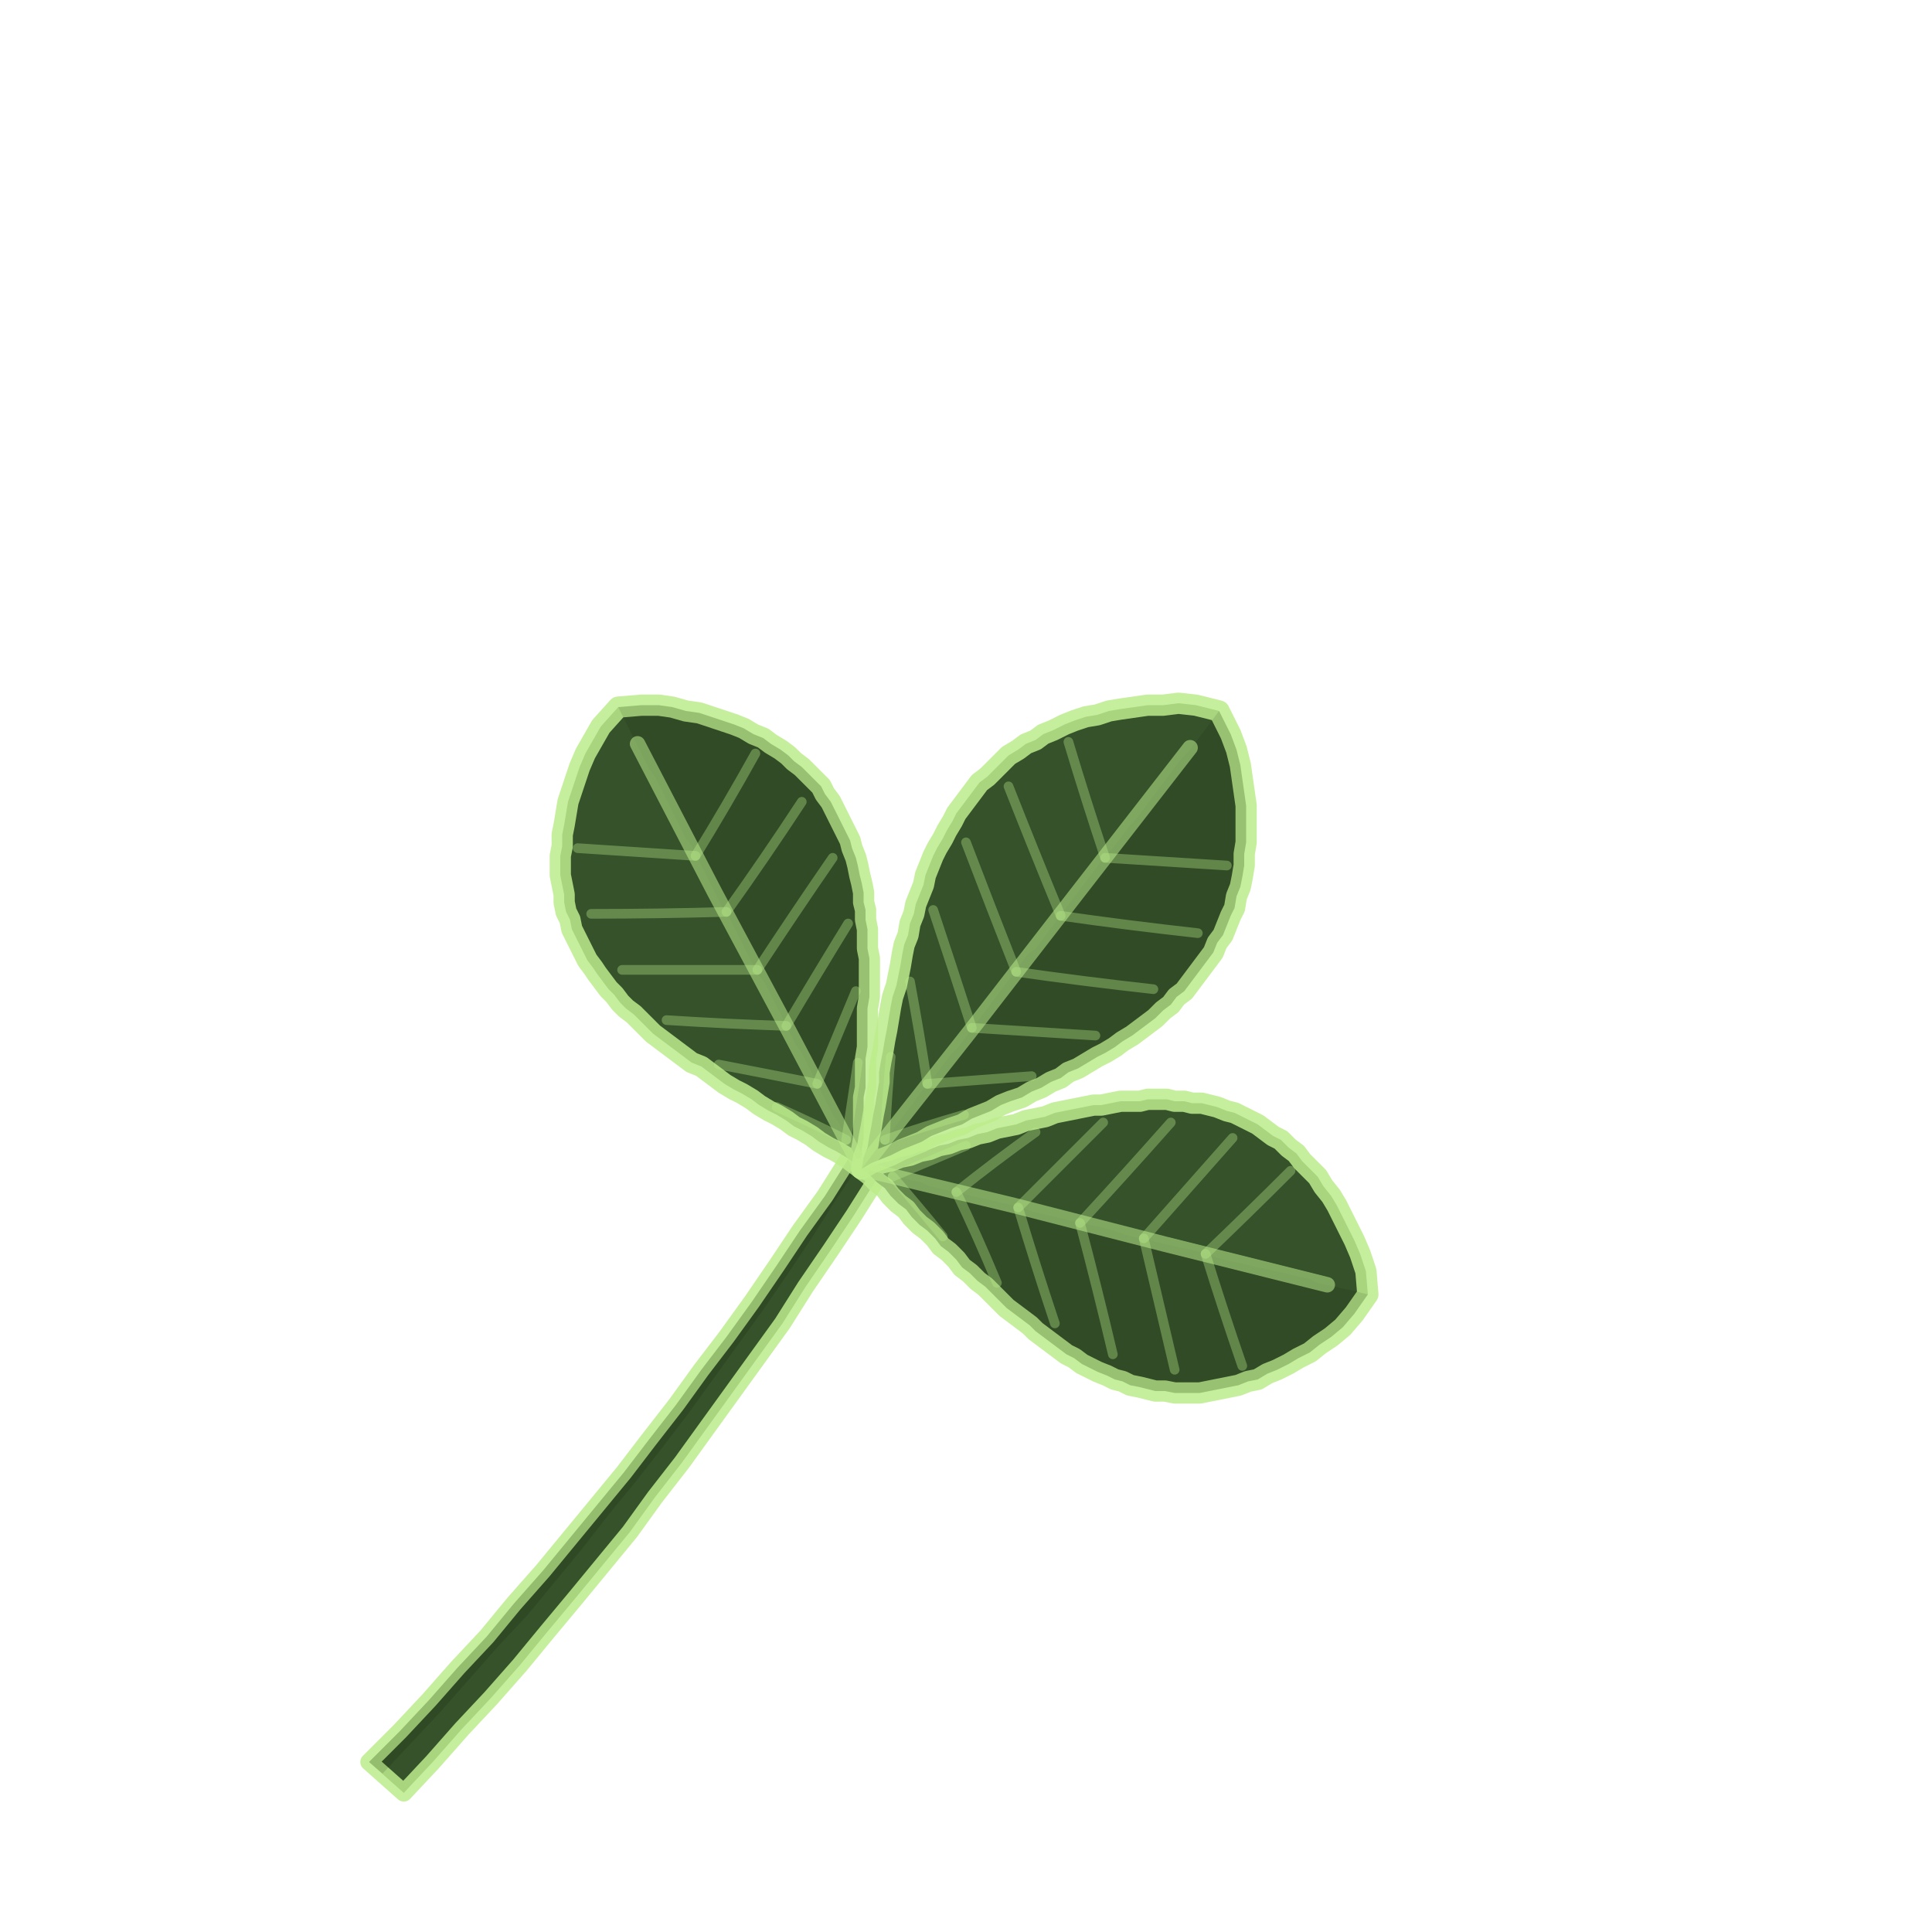
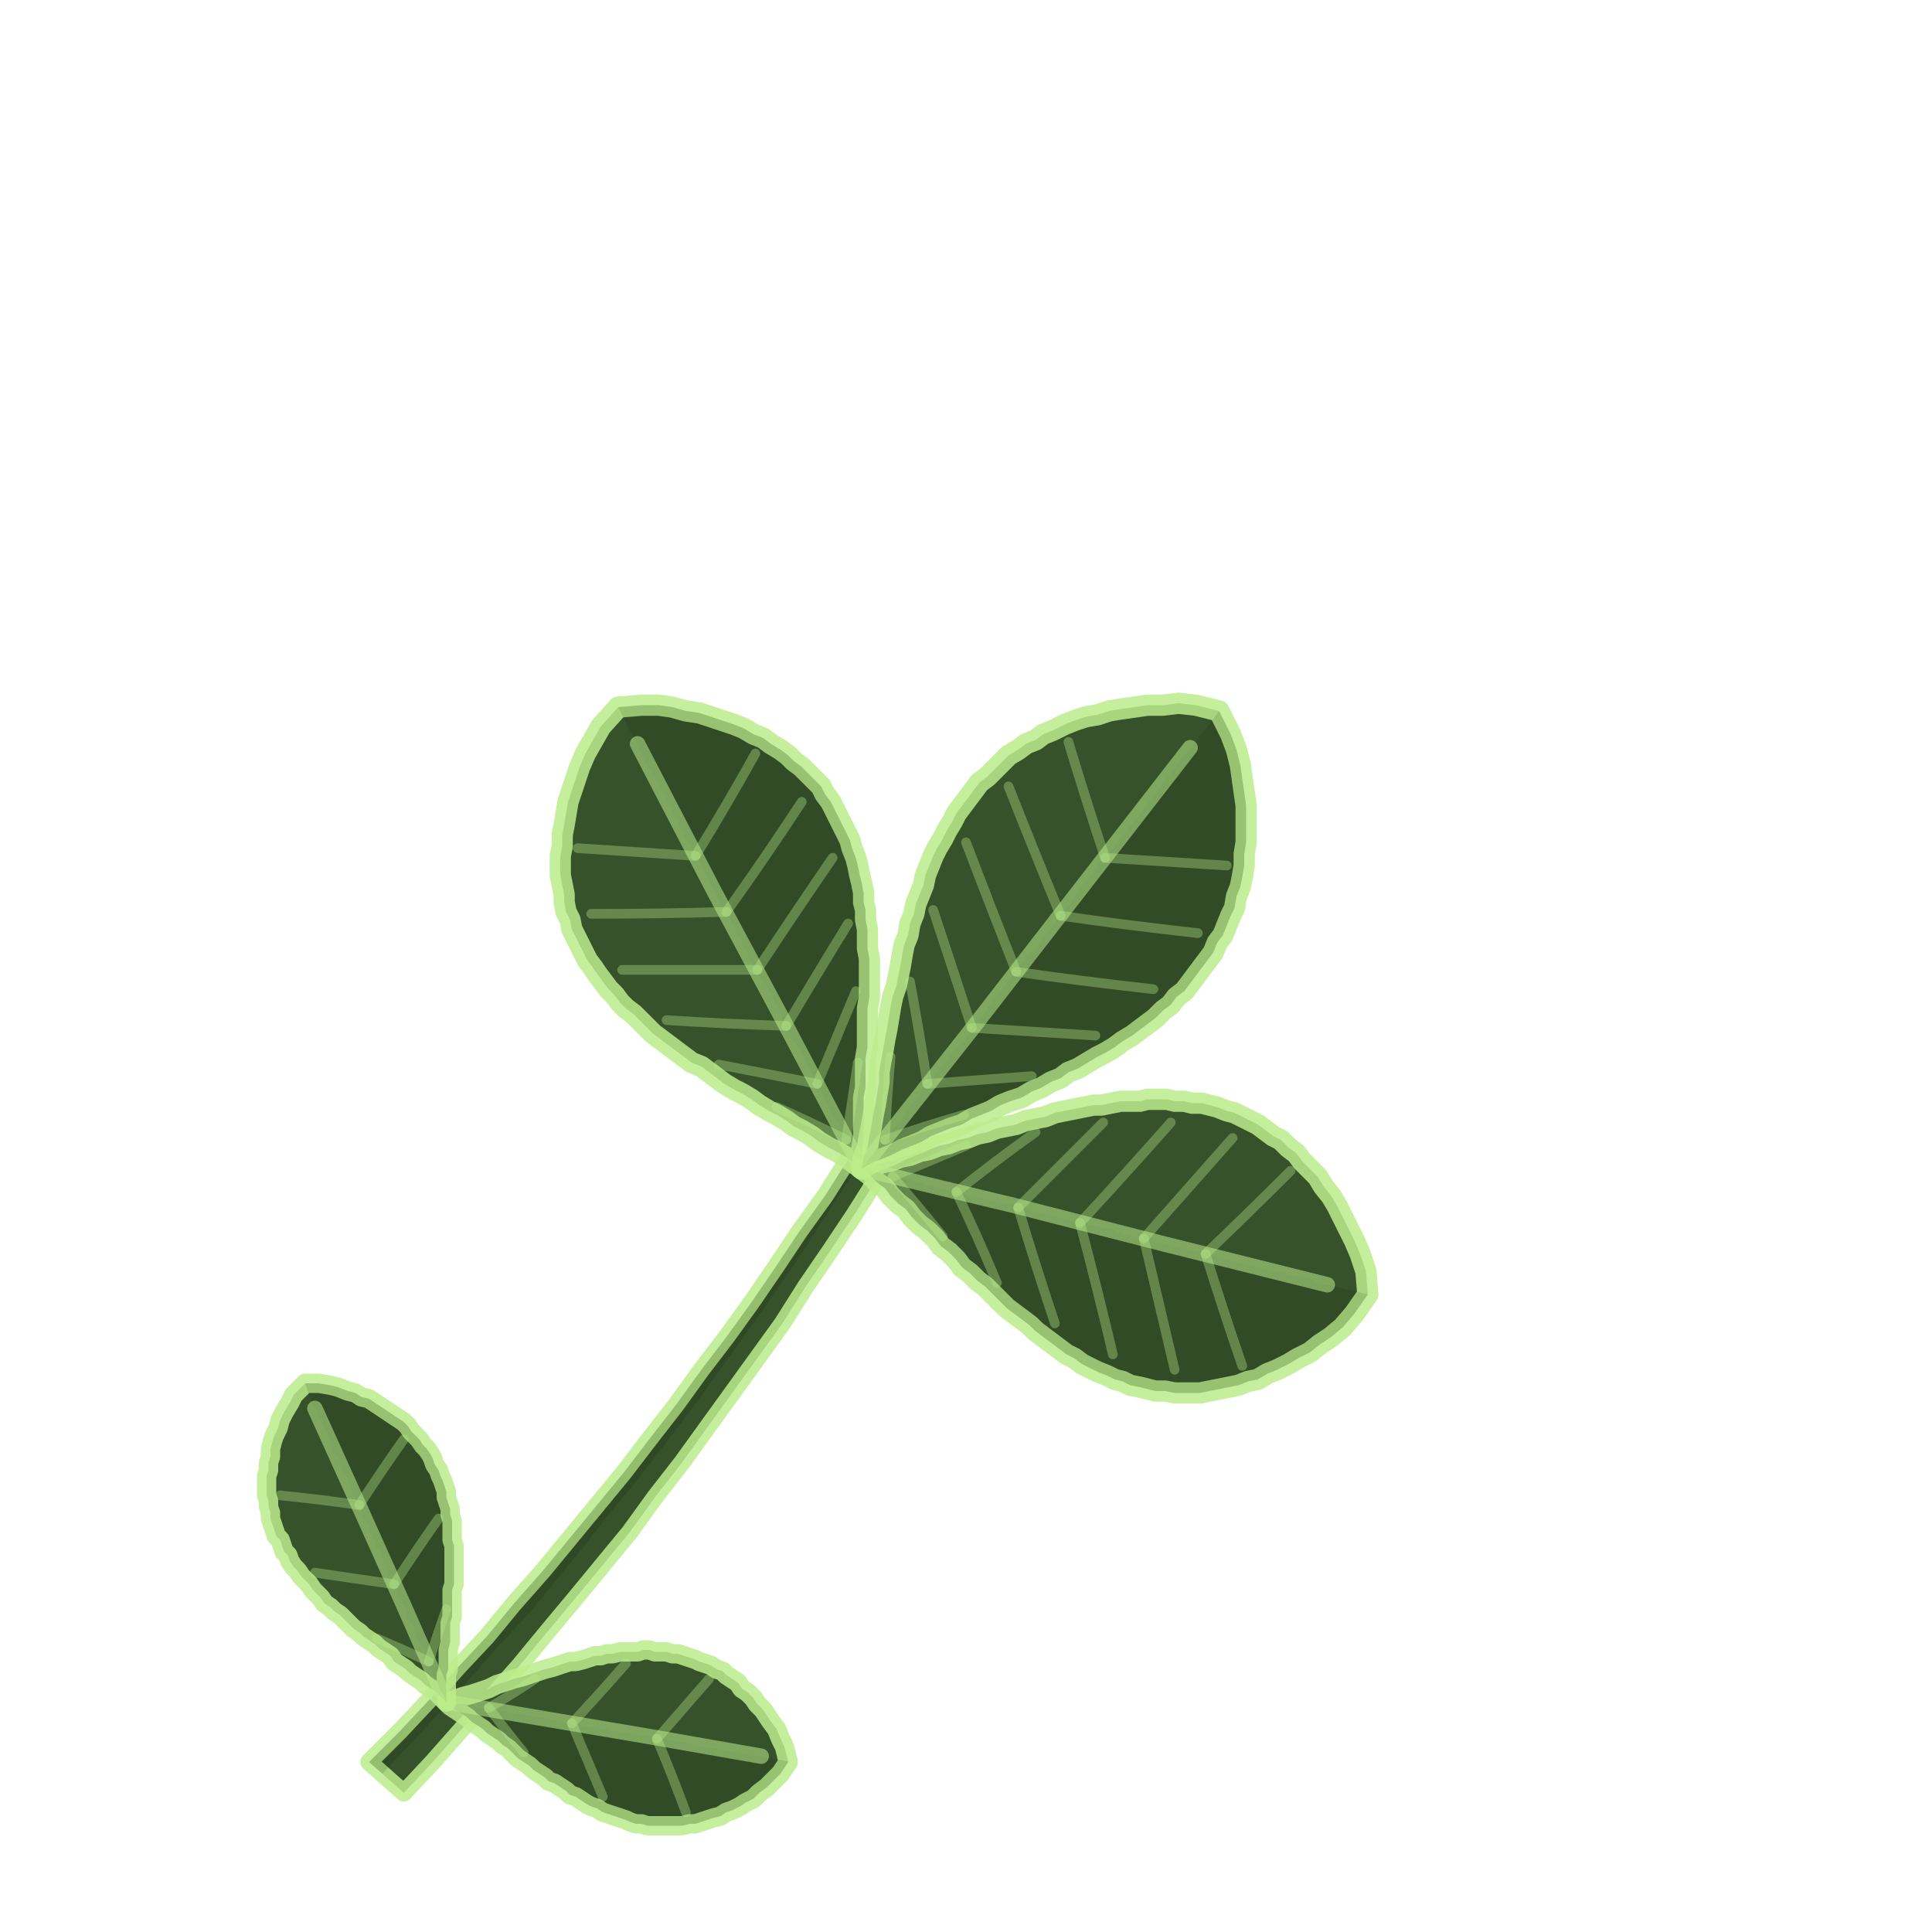
<svg xmlns="http://www.w3.org/2000/svg" width="100" height="100" viewBox="0 0 100 100">
  <g stroke-linecap="round" stroke-linejoin="round">
    <path d="M20.9,92.8 L22.4,91.2 L23.9,89.5 L25.4,87.9 L26.9,86.2 L28.3,84.5 L29.8,82.7 L31.2,81 L32.6,79.3 L33.9,77.5 L35.3,75.7 L36.6,73.9 L37.9,72.1 L39.2,70.3 L40.5,68.5 L41.7,66.6 L43,64.7 L44.2,62.9 L45.4,61 L43.9,60 L42.7,61.9 L41.4,63.7 L40.2,65.5 L38.9,67.4 L37.6,69.2 L36.3,70.9 L35,72.7 L33.6,74.5 L32.3,76.2 L30.9,77.9 L29.5,79.6 L28.1,81.3 L26.6,83 L25.2,84.7 L23.7,86.3 L22.2,88 L20.7,89.6 L19.1,91.2 Z" fill="#35522A" stroke="#BCEC8C" stroke-width="0.9" stroke-opacity="0.85" />
    <path d="M19.1,91.2 L20.7,89.6 L22.2,88 L23.7,86.3 L25.2,84.7 L26.6,83 L28.1,81.3 L29.5,79.6 L30.9,77.9 L32.3,76.2 L33.6,74.5 L35,72.7 L36.3,70.9 L37.6,69.2 L38.9,67.4 L40.2,65.5 L41.4,63.7 L42.7,61.9 L43.9,60 L44.4,60.4 L43.2,62.2 L42,64.1 L40.8,65.9 L39.5,67.8 L38.2,69.6 L36.9,71.4 L35.6,73.2 L34.3,74.9 L32.9,76.7 L31.5,78.4 L30.1,80.2 L28.7,81.9 L27.3,83.6 L25.8,85.2 L24.3,86.9 L22.8,88.6 L21.3,90.2 L19.8,91.8 Z" fill="#020A06" fill-opacity="0.12" stroke="none" />
+     <path d="M23.1,88.1 L23.3,88.3 L23.6,88.5 L23.9,88.7 L24.2,88.9 L24.4,89.1 L24.7,89.3 L25,89.5 L25.2,89.7 L25.5,89.9 L25.8,90.1 L26,90.3 L26.3,90.5 L26.6,90.8 L26.8,91 L27.1,91.2 L27.4,91.4 L27.6,91.6 L27.9,91.8 L28.2,92 L28.4,92.2 L28.7,92.3 L29,92.5 L29.3,92.7 L29.5,92.9 L29.8,93 L30.1,93.2 L30.4,93.4 L30.6,93.5 L30.9,93.6 L31.2,93.8 L31.5,93.9 L31.8,94 L32.1,94.1 L32.4,94.2 L32.6,94.3 L32.9,94.4 L33.2,94.4 L33.5,94.5 L33.8,94.5 L34.1,94.5 L34.4,94.5 L34.7,94.5 L35,94.5 L35.3,94.5 L35.7,94.4 L36,94.4 L36.3,94.3 L36.6,94.2 L36.9,94.1 L37.3,94 L37.6,93.8 L37.9,93.7 L38.3,93.5 L38.6,93.3 L39,93.1 L39.3,92.8 L39.7,92.5 L40,92.2 L40.4,91.8 L40.8,91.2 L40.8,91.2 L40.6,90.4 L40.4,90 L40.2,89.5 L39.9,89.1 L39.7,88.8 L39.5,88.5 L39.2,88.2 L39,87.9 L38.7,87.6 L38.4,87.4 L38.2,87.1 L37.9,86.9 L37.6,86.7 L37.4,86.5 L37.1,86.4 L36.8,86.2 L36.5,86.1 L36.2,86 L36,85.9 L35.7,85.8 L35.4,85.7 L35.1,85.6 L34.8,85.6 L34.5,85.5 L34.2,85.5 L33.9,85.5 L33.6,85.4 L33.3,85.4 L33,85.5 L32.7,85.5 L32.4,85.5 L32.1,85.5 L31.7,85.6 L31.4,85.6 L31.1,85.7 L30.8,85.7 L30.5,85.8 L30.2,85.9 L29.8,86 L29.5,86 L29.2,86.1 L28.9,86.2 L28.6,86.3 L28.2,86.4 L27.9,86.5 L27.6,86.6 L27.3,86.7 L27,86.8 L26.6,86.9 L26.3,87 L26,87.1 L25.7,87.2 L25.3,87.4 L25,87.5 L24.7,87.6 L24.4,87.7 L24,87.8 L23.7,87.9 L23.4,88 L23.1,88.1 Z" fill="#35522A" stroke="#BCEC8C" stroke-width="1" stroke-opacity="0.85" />
+     <path d="M23.1,88.1 L23.3,88.3 L23.6,88.5 L23.9,88.7 L24.2,88.9 L24.4,89.1 L24.7,89.3 L25,89.5 L25.2,89.7 L25.5,89.9 L25.8,90.1 L26,90.3 L26.3,90.5 L26.6,90.8 L26.8,91 L27.1,91.2 L27.4,91.4 L27.6,91.6 L27.9,91.8 L28.2,92 L28.4,92.2 L28.7,92.3 L29,92.5 L29.3,92.7 L29.5,92.9 L29.8,93 L30.1,93.2 L30.4,93.4 L30.6,93.5 L30.9,93.6 L31.2,93.8 L31.5,93.9 L31.8,94 L32.1,94.1 L32.4,94.2 L32.6,94.3 L32.9,94.4 L33.2,94.4 L33.5,94.5 L33.8,94.5 L34.1,94.5 L34.4,94.5 L34.7,94.5 L35,94.5 L35.3,94.5 L35.7,94.4 L36,94.4 L36.3,94.3 L36.6,94.2 L36.9,94.1 L37.3,94 L37.6,93.8 L37.9,93.7 L38.3,93.5 L38.6,93.3 L39,93.1 L39.3,92.8 L39.7,92.5 L40,92.2 L40.4,91.8 L40.8,91.2 L40.8,91.2 L40.5,91.1 L40.2,91.1 L39.9,91 L39.6,91 L39.3,90.9 L39,90.9 L38.7,90.8 L38.4,90.8 L38.1,90.7 L37.9,90.7 L37.6,90.6 L37.3,90.6 L37,90.5 L36.7,90.5 L36.4,90.4 L36.1,90.4 L35.8,90.3 L35.5,90.2 L35.2,90.2 L34.9,90.1 L34.6,90.1 L34.3,90 L34,90 L33.7,89.9 L33.4,89.9 L33.1,89.8 L32.8,89.8 L32.5,89.7 L32.2,89.7 L31.9,89.6 L31.6,89.6 L31.4,89.5 L31.1,89.5 L30.8,89.4 L30.5,89.4 L30.2,89.3 L29.9,89.3 L29.6,89.2 L29.3,89.2 L29,89.1 L28.7,89 L28.4,89 L28.1,88.9 L27.8,88.9 L27.5,88.8 L27.2,88.8 L26.9,88.7 L26.6,88.7 L26.3,88.6 L26,88.6 L25.7,88.5 L25.4,88.5 L25.1,88.4 L24.9,88.4 L24.6,88.3 L24.3,88.3 L24,88.2 L23.7,88.2 L23.4,88.1 L23.1,88.1 Z" fill="#020A06" fill-opacity="0.1" stroke="none" />
+     <path d="M23.1,88.1 L28.4,89 L33.7,89.9 L39.4,90.9" fill="none" stroke="#BCEC8C" stroke-width="0.8" stroke-opacity="0.55" />
+     <path d="M25.3,88.4 Q26.2,89.6 27.1,90.7" fill="none" stroke="#BCEC8C" stroke-width="0.5" stroke-opacity="0.36" />
+     <path d="M25.3,88.4 Q26.5,87.7 27.7,86.9" fill="none" stroke="#BCEC8C" stroke-width="0.5" stroke-opacity="0.36" />
+     <path d="M29.6,89.2 Q30.4,91.1 31.2,93" fill="none" stroke="#BCEC8C" stroke-width="0.5" stroke-opacity="0.36" />
+     <path d="M29.6,89.2 Q31,87.7 32.4,86.1" fill="none" stroke="#BCEC8C" stroke-width="0.5" stroke-opacity="0.36" />
+     <path d="M34,90 Q34.8,91.9 35.5,93.8" fill="none" stroke="#BCEC8C" stroke-width="0.5" stroke-opacity="0.36" />
+     <path d="M34,90 Q35.4,88.4 36.7,86.9" fill="none" stroke="#BCEC8C" stroke-width="0.5" stroke-opacity="0.36" />
+     <path d="M23.1,88.1 L23.1,87.7 L23.1,87.4 L23.1,87.1 L23.1,86.7 L23.2,86.4 L23.2,86 L23.2,85.7 L23.2,85.4 L23.3,85 L23.3,84.7 L23.3,84.3 L23.3,84 L23.4,83.7 L23.4,83.3 L23.4,83 L23.4,82.7 L23.4,82.3 L23.5,82 L23.5,81.6 L23.5,81.3 L23.5,81 L23.5,80.7 L23.5,80.3 L23.5,80 L23.4,79.7 L23.4,79.4 L23.4,79.1 L23.4,78.7 L23.3,78.4 L23.3,78.1 L23.2,77.8 L23.1,77.5 L23.1,77.2 L23,76.9 L22.9,76.6 L22.8,76.4 L22.7,76.1 L22.5,75.8 L22.4,75.5 L22.3,75.3 L22.1,75 L21.9,74.8 L21.7,74.5 L21.5,74.3 L21.3,74.1 L21.1,73.8 L20.9,73.6 L20.6,73.4 L20.3,73.2 L20,73 L19.7,72.8 L19.4,72.6 L19.1,72.4 L18.7,72.3 L18.4,72.1 L18,72 L17.5,71.8 L17.1,71.7 L16.5,71.6 L15.8,71.6 L15.8,71.6 L15.2,72.2 L15,72.6 L14.7,73.1 L14.5,73.5 L14.4,73.9 L14.2,74.3 L14.1,74.6 L14,75 L14,75.4 L13.9,75.7 L13.9,76.1 L13.8,76.4 L13.8,76.7 L13.8,77.1 L13.8,77.4 L13.9,77.7 L13.9,78 L14,78.3 L14,78.6 L14.1,78.9 L14.2,79.2 L14.3,79.5 L14.5,79.7 L14.6,80 L14.7,80.3 L14.9,80.5 L15,80.8 L15.2,81.1 L15.4,81.3 L15.6,81.6 L15.8,81.8 L16,82 L16.2,82.3 L16.4,82.5 L16.6,82.7 L16.8,83 L17.1,83.2 L17.3,83.4 L17.6,83.6 L17.8,83.8 L18.1,84.1 L18.3,84.3 L18.6,84.5 L18.8,84.7 L19.1,84.9 L19.4,85.1 L19.6,85.3 L19.9,85.5 L20.2,85.7 L20.4,86 L20.7,86.2 L21,86.4 L21.2,86.6 L21.5,86.8 L21.8,87 L22,87.2 L22.3,87.4 L22.6,87.6 L22.8,87.8 L23.1,88.1 Z" fill="#35522A" stroke="#BCEC8C" stroke-width="1" stroke-opacity="0.85" />
+     <path d="M23.1,88.1 L23.1,87.7 L23.1,87.4 L23.1,87.1 L23.1,86.7 L23.2,86.4 L23.2,86 L23.2,85.7 L23.2,85.4 L23.3,85 L23.3,84.7 L23.3,84.3 L23.3,84 L23.4,83.7 L23.4,83.3 L23.4,83 L23.4,82.7 L23.4,82.3 L23.5,82 L23.5,81.6 L23.5,81.3 L23.5,81 L23.5,80.7 L23.5,80.3 L23.5,80 L23.4,79.7 L23.4,79.4 L23.4,79.1 L23.4,78.7 L23.3,78.4 L23.3,78.1 L23.2,77.8 L23.1,77.5 L23.1,77.2 L23,76.9 L22.9,76.6 L22.8,76.4 L22.7,76.1 L22.5,75.8 L22.4,75.5 L22.3,75.3 L22.1,75 L21.9,74.8 L21.7,74.5 L21.5,74.3 L21.3,74.1 L21.1,73.8 L20.9,73.6 L20.6,73.4 L20.3,73.2 L20,73 L19.7,72.8 L19.4,72.6 L19.1,72.4 L18.7,72.3 L18.4,72.1 L18,72 L17.5,71.8 L17.1,71.7 L16.5,71.6 L15.8,71.6 L15.8,71.6 L15.9,71.9 L16,72.2 L16.1,72.4 L16.2,72.7 L16.4,73 L16.5,73.3 L16.6,73.5 L16.7,73.8 L16.9,74.1 L17,74.4 L17.1,74.6 L17.2,74.9 L17.3,75.2 L17.5,75.5 L17.6,75.7 L17.7,76 L17.8,76.3 L18,76.5 L18.1,76.8 L18.2,77.1 L18.3,77.4 L18.4,77.6 L18.6,77.9 L18.7,78.2 L18.8,78.5 L18.9,78.7 L19.1,79 L19.2,79.3 L19.3,79.6 L19.4,79.8 L19.5,80.1 L19.7,80.4 L19.8,80.7 L19.9,80.9 L20,81.2 L20.1,81.5 L20.3,81.8 L20.4,82 L20.5,82.3 L20.6,82.6 L20.8,82.9 L20.9,83.1 L21,83.4 L21.1,83.7 L21.2,83.9 L21.4,84.2 L21.5,84.5 L21.6,84.8 L21.7,85 L21.9,85.3 L22,85.6 L22.1,85.9 L22.2,86.1 L22.3,86.4 L22.5,86.7 L22.6,87 L22.7,87.2 L22.8,87.5 L23,87.8 L23.1,88.1 Z" fill="#020A06" fill-opacity="0.1" stroke="none" />
+     <path d="M23.1,88.1 L20.9,83.1 L18.7,78.2 L16.3,72.9" fill="none" stroke="#BCEC8C" stroke-width="0.8" stroke-opacity="0.55" />
+     <path d="M22.2,86 Q22.6,84.7 23.1,83.3" fill="none" stroke="#BCEC8C" stroke-width="0.5" stroke-opacity="0.36" />
+     <path d="M22.2,86 Q20.9,85.4 19.5,84.8" fill="none" stroke="#BCEC8C" stroke-width="0.5" stroke-opacity="0.36" />
+     <path d="M20.4,82 Q21.5,80.3 22.7,78.6" fill="none" stroke="#BCEC8C" stroke-width="0.5" stroke-opacity="0.36" />
+     <path d="M20.4,82 Q18.3,81.7 16.3,81.4" fill="none" stroke="#BCEC8C" stroke-width="0.5" stroke-opacity="0.36" />
+     <path d="M18.6,77.9 Q19.7,76.2 20.9,74.5" fill="none" stroke="#BCEC8C" stroke-width="0.5" stroke-opacity="0.36" />
+     <path d="M18.6,77.9 Q16.5,77.6 14.5,77.4" fill="none" stroke="#BCEC8C" stroke-width="0.5" stroke-opacity="0.36" />
    <path d="M44.6,60.5 L44.6,60 L44.6,59.5 L44.7,58.9 L44.7,58.4 L44.7,57.9 L44.7,57.4 L44.7,56.8 L44.8,56.3 L44.8,55.8 L44.8,55.3 L44.8,54.8 L44.9,54.2 L44.9,53.7 L44.9,53.2 L44.9,52.7 L44.9,52.2 L45,51.6 L45,51.1 L45,50.6 L45,50.1 L45,49.6 L44.9,49.1 L44.9,48.6 L44.9,48.1 L44.8,47.6 L44.8,47.1 L44.7,46.7 L44.7,46.2 L44.6,45.7 L44.5,45.3 L44.4,44.8 L44.3,44.4 L44.1,43.9 L44,43.5 L43.8,43.1 L43.6,42.7 L43.4,42.3 L43.2,41.9 L43,41.5 L42.7,41.1 L42.5,40.7 L42.2,40.4 L41.8,40 L41.5,39.7 L41.1,39.4 L40.8,39.1 L40.4,38.8 L39.9,38.5 L39.5,38.2 L39,38 L38.5,37.7 L38,37.5 L37.4,37.3 L36.8,37.1 L36.2,36.9 L35.5,36.8 L34.8,36.6 L34.1,36.5 L33.2,36.5 L32,36.6 L32,36.6 L31.1,37.6 L30.7,38.3 L30.3,39 L30,39.7 L29.8,40.3 L29.6,40.9 L29.4,41.5 L29.3,42.1 L29.2,42.7 L29.1,43.2 L29.1,43.8 L29,44.3 L29,44.8 L29,45.3 L29.1,45.8 L29.2,46.3 L29.2,46.7 L29.3,47.2 L29.5,47.6 L29.6,48.1 L29.8,48.5 L30,48.9 L30.2,49.3 L30.4,49.7 L30.7,50.1 L30.9,50.4 L31.2,50.8 L31.5,51.2 L31.8,51.5 L32.1,51.9 L32.4,52.2 L32.8,52.5 L33.1,52.8 L33.5,53.2 L33.8,53.5 L34.2,53.8 L34.6,54.1 L35,54.4 L35.4,54.7 L35.8,55 L36.3,55.2 L36.7,55.5 L37.1,55.8 L37.5,56.1 L38,56.4 L38.4,56.6 L38.9,56.9 L39.3,57.2 L39.8,57.5 L40.2,57.7 L40.7,58 L41.1,58.3 L41.5,58.5 L42,58.8 L42.4,59.1 L42.9,59.4 L43.3,59.6 L43.8,59.9 L44.2,60.2 L44.6,60.5 Z" fill="#35522A" stroke="#BCEC8C" stroke-width="1.1" stroke-opacity="0.85" />
    <path d="M44.6,60.5 L44.6,60 L44.6,59.5 L44.7,58.9 L44.7,58.4 L44.7,57.9 L44.7,57.4 L44.7,56.8 L44.8,56.3 L44.8,55.8 L44.8,55.3 L44.8,54.8 L44.9,54.2 L44.9,53.7 L44.9,53.2 L44.9,52.7 L44.9,52.2 L45,51.6 L45,51.1 L45,50.6 L45,50.1 L45,49.6 L44.9,49.1 L44.9,48.6 L44.9,48.1 L44.8,47.6 L44.8,47.1 L44.7,46.7 L44.7,46.2 L44.6,45.7 L44.5,45.3 L44.4,44.8 L44.3,44.4 L44.1,43.9 L44,43.5 L43.8,43.1 L43.6,42.7 L43.4,42.3 L43.2,41.9 L43,41.5 L42.7,41.1 L42.5,40.7 L42.2,40.4 L41.8,40 L41.5,39.7 L41.1,39.4 L40.8,39.1 L40.4,38.8 L39.9,38.5 L39.5,38.2 L39,38 L38.5,37.7 L38,37.5 L37.4,37.3 L36.8,37.1 L36.2,36.9 L35.5,36.8 L34.8,36.6 L34.1,36.5 L33.2,36.5 L32,36.6 L32,36.6 L32.2,37 L32.4,37.4 L32.6,37.8 L32.8,38.2 L33,38.6 L33.2,39 L33.4,39.4 L33.6,39.8 L33.9,40.2 L34.1,40.6 L34.3,41 L34.5,41.4 L34.7,41.8 L34.9,42.2 L35.1,42.6 L35.3,43 L35.5,43.4 L35.8,43.8 L36,44.2 L36.2,44.6 L36.4,45 L36.6,45.4 L36.8,45.8 L37,46.2 L37.2,46.6 L37.4,47 L37.7,47.4 L37.9,47.8 L38.1,48.2 L38.3,48.6 L38.5,49 L38.7,49.4 L38.9,49.8 L39.1,50.1 L39.3,50.5 L39.6,50.9 L39.8,51.3 L40,51.7 L40.2,52.1 L40.4,52.5 L40.6,52.9 L40.8,53.3 L41,53.7 L41.2,54.1 L41.5,54.5 L41.7,54.9 L41.9,55.3 L42.1,55.7 L42.3,56.1 L42.5,56.5 L42.7,56.9 L42.9,57.3 L43.1,57.7 L43.4,58.1 L43.6,58.5 L43.8,58.9 L44,59.3 L44.2,59.7 L44.4,60.1 L44.6,60.5 Z" fill="#020A06" fill-opacity="0.1" stroke="none" />
    <path d="M44.6,60.5 L40.8,53.3 L37,46.2 L33,38.5" fill="none" stroke="#BCEC8C" stroke-width="0.8" stroke-opacity="0.55" />
    <path d="M43.8,59 Q44.1,57 44.4,55" fill="none" stroke="#BCEC8C" stroke-width="0.5" stroke-opacity="0.36" />
    <path d="M43.8,59 Q42,58.1 40.2,57.3" fill="none" stroke="#BCEC8C" stroke-width="0.5" stroke-opacity="0.36" />
    <path d="M42.3,56.1 Q43.3,53.7 44.3,51.3" fill="none" stroke="#BCEC8C" stroke-width="0.5" stroke-opacity="0.36" />
    <path d="M42.3,56.1 Q39.8,55.6 37.2,55.1" fill="none" stroke="#BCEC8C" stroke-width="0.5" stroke-opacity="0.36" />
    <path d="M40.7,53.1 Q42.3,50.4 43.9,47.8" fill="none" stroke="#BCEC8C" stroke-width="0.5" stroke-opacity="0.36" />
    <path d="M40.7,53.1 Q37.6,53 34.5,52.8" fill="none" stroke="#BCEC8C" stroke-width="0.5" stroke-opacity="0.36" />
    <path d="M39.2,50.2 Q41.1,47.3 43.1,44.4" fill="none" stroke="#BCEC8C" stroke-width="0.5" stroke-opacity="0.36" />
    <path d="M39.2,50.2 Q35.7,50.2 32.2,50.2" fill="none" stroke="#BCEC8C" stroke-width="0.5" stroke-opacity="0.36" />
    <path d="M37.6,47.2 Q39.6,44.4 41.5,41.5" fill="none" stroke="#BCEC8C" stroke-width="0.5" stroke-opacity="0.36" />
    <path d="M37.6,47.2 Q34.1,47.3 30.6,47.3" fill="none" stroke="#BCEC8C" stroke-width="0.5" stroke-opacity="0.36" />
    <path d="M36,44.3 Q37.6,41.7 39.1,39" fill="none" stroke="#BCEC8C" stroke-width="0.5" stroke-opacity="0.36" />
    <path d="M36,44.3 Q33,44.1 29.9,43.9" fill="none" stroke="#BCEC8C" stroke-width="0.5" stroke-opacity="0.36" />
    <path d="M44.6,60.5 L45,60.8 L45.4,61.2 L45.8,61.5 L46.1,61.9 L46.5,62.3 L46.9,62.6 L47.2,63 L47.6,63.4 L48,63.7 L48.4,64.1 L48.7,64.5 L49.1,64.8 L49.5,65.2 L49.8,65.6 L50.2,65.9 L50.6,66.3 L51,66.6 L51.4,67 L51.7,67.3 L52.1,67.7 L52.5,68 L52.9,68.3 L53.3,68.6 L53.6,68.9 L54,69.2 L54.4,69.5 L54.8,69.8 L55.2,70.1 L55.6,70.3 L56,70.6 L56.4,70.8 L56.8,71 L57.3,71.2 L57.7,71.4 L58.1,71.5 L58.5,71.7 L59,71.8 L59.4,71.9 L59.8,72 L60.3,72 L60.8,72.1 L61.2,72.1 L61.7,72.1 L62.1,72.1 L62.6,72 L63.1,71.9 L63.6,71.8 L64.1,71.7 L64.6,71.5 L65.1,71.4 L65.6,71.1 L66.1,70.9 L66.7,70.6 L67.2,70.3 L67.8,70 L68.3,69.6 L68.9,69.2 L69.5,68.7 L70.1,68 L70.8,67 L70.8,67 L70.7,65.8 L70.4,64.9 L70.1,64.2 L69.8,63.6 L69.5,63 L69.2,62.4 L68.9,61.9 L68.5,61.4 L68.2,60.9 L67.8,60.5 L67.4,60.1 L67.1,59.7 L66.7,59.4 L66.3,59 L65.9,58.8 L65.5,58.5 L65.1,58.2 L64.7,58 L64.3,57.8 L63.9,57.6 L63.5,57.5 L63,57.3 L62.6,57.2 L62.2,57.1 L61.7,57.1 L61.3,57 L60.8,57 L60.4,56.9 L59.9,56.9 L59.4,56.9 L59,57 L58.5,57 L58,57 L57.5,57.1 L57,57.2 L56.6,57.2 L56.1,57.3 L55.6,57.4 L55.1,57.5 L54.6,57.6 L54.1,57.8 L53.6,57.9 L53.1,58 L52.6,58.2 L52.1,58.3 L51.6,58.4 L51.1,58.6 L50.6,58.7 L50.1,58.9 L49.6,59 L49.1,59.2 L48.6,59.3 L48.1,59.5 L47.6,59.6 L47.1,59.8 L46.6,59.9 L46.1,60.1 L45.6,60.2 L45.1,60.4 L44.6,60.5 Z" fill="#35522A" stroke="#BCEC8C" stroke-width="1.1" stroke-opacity="0.85" />
    <path d="M44.6,60.5 L45,60.8 L45.4,61.2 L45.8,61.5 L46.1,61.9 L46.5,62.3 L46.9,62.6 L47.2,63 L47.6,63.4 L48,63.7 L48.4,64.1 L48.7,64.5 L49.1,64.8 L49.5,65.2 L49.8,65.6 L50.2,65.9 L50.6,66.3 L51,66.6 L51.4,67 L51.7,67.3 L52.1,67.7 L52.5,68 L52.9,68.3 L53.3,68.6 L53.6,68.9 L54,69.2 L54.4,69.5 L54.8,69.8 L55.2,70.1 L55.6,70.3 L56,70.6 L56.4,70.8 L56.8,71 L57.3,71.2 L57.7,71.4 L58.1,71.5 L58.5,71.7 L59,71.8 L59.4,71.9 L59.8,72 L60.3,72 L60.8,72.1 L61.2,72.1 L61.7,72.1 L62.1,72.1 L62.6,72 L63.1,71.9 L63.6,71.8 L64.1,71.7 L64.6,71.5 L65.1,71.4 L65.6,71.1 L66.1,70.9 L66.7,70.6 L67.2,70.3 L67.8,70 L68.3,69.6 L68.9,69.2 L69.5,68.7 L70.1,68 L70.8,67 L70.8,67 L70.4,66.9 L70,66.8 L69.5,66.7 L69.1,66.6 L68.6,66.5 L68.2,66.4 L67.8,66.2 L67.3,66.1 L66.9,66 L66.5,65.9 L66,65.8 L65.6,65.7 L65.1,65.6 L64.7,65.5 L64.3,65.4 L63.8,65.3 L63.4,65.2 L63,65.1 L62.5,64.9 L62.1,64.8 L61.7,64.7 L61.2,64.6 L60.8,64.5 L60.3,64.4 L59.9,64.3 L59.5,64.2 L59,64.1 L58.6,64 L58.2,63.9 L57.7,63.7 L57.3,63.6 L56.9,63.5 L56.4,63.4 L56,63.3 L55.5,63.2 L55.1,63.1 L54.7,63 L54.2,62.9 L53.8,62.8 L53.4,62.7 L52.9,62.5 L52.5,62.4 L52,62.3 L51.6,62.2 L51.2,62.1 L50.7,62 L50.3,61.9 L49.9,61.8 L49.4,61.7 L49,61.6 L48.6,61.5 L48.1,61.4 L47.7,61.2 L47.2,61.1 L46.8,61 L46.4,60.9 L45.9,60.8 L45.5,60.7 L45.1,60.6 L44.6,60.5 Z" fill="#020A06" fill-opacity="0.1" stroke="none" />
    <path d="M44.6,60.5 L52.5,62.4 L60.3,64.4 L68.7,66.5" fill="none" stroke="#BCEC8C" stroke-width="0.8" stroke-opacity="0.55" />
    <path d="M46.2,60.9 Q47.5,62.4 48.8,64" fill="none" stroke="#BCEC8C" stroke-width="0.5" stroke-opacity="0.36" />
    <path d="M46.2,60.9 Q48.1,60.1 50,59.3" fill="none" stroke="#BCEC8C" stroke-width="0.5" stroke-opacity="0.36" />
    <path d="M49.5,61.7 Q50.6,64 51.6,66.4" fill="none" stroke="#BCEC8C" stroke-width="0.5" stroke-opacity="0.36" />
    <path d="M49.5,61.7 Q51.5,60.1 53.6,58.6" fill="none" stroke="#BCEC8C" stroke-width="0.5" stroke-opacity="0.36" />
    <path d="M52.7,62.5 Q53.6,65.5 54.6,68.5" fill="none" stroke="#BCEC8C" stroke-width="0.5" stroke-opacity="0.36" />
    <path d="M52.7,62.5 Q54.9,60.3 57.1,58.1" fill="none" stroke="#BCEC8C" stroke-width="0.5" stroke-opacity="0.36" />
    <path d="M55.9,63.3 Q56.8,66.7 57.6,70.1" fill="none" stroke="#BCEC8C" stroke-width="0.5" stroke-opacity="0.36" />
    <path d="M55.9,63.3 Q58.3,60.7 60.6,58.1" fill="none" stroke="#BCEC8C" stroke-width="0.5" stroke-opacity="0.36" />
    <path d="M59.2,64.1 Q60,67.5 60.8,70.9" fill="none" stroke="#BCEC8C" stroke-width="0.5" stroke-opacity="0.36" />
    <path d="M59.2,64.1 Q61.5,61.5 63.8,58.9" fill="none" stroke="#BCEC8C" stroke-width="0.5" stroke-opacity="0.36" />
    <path d="M62.4,64.9 Q63.3,67.8 64.3,70.7" fill="none" stroke="#BCEC8C" stroke-width="0.5" stroke-opacity="0.36" />
    <path d="M62.4,64.9 Q64.6,62.8 66.8,60.6" fill="none" stroke="#BCEC8C" stroke-width="0.5" stroke-opacity="0.36" />
    <path d="M44.6,60.5 L45.1,60.2 L45.6,60 L46.1,59.8 L46.7,59.5 L47.2,59.3 L47.7,59.1 L48.2,58.8 L48.7,58.6 L49.2,58.4 L49.8,58.2 L50.3,57.9 L50.8,57.7 L51.3,57.5 L51.8,57.2 L52.3,57 L52.9,56.8 L53.4,56.5 L53.9,56.3 L54.4,56 L54.9,55.8 L55.3,55.5 L55.8,55.3 L56.3,55 L56.8,54.7 L57.2,54.5 L57.7,54.2 L58.1,53.9 L58.6,53.6 L59,53.3 L59.4,53 L59.8,52.7 L60.2,52.3 L60.6,52 L60.9,51.6 L61.3,51.3 L61.6,50.9 L61.9,50.5 L62.2,50.1 L62.5,49.7 L62.8,49.3 L63,48.8 L63.3,48.4 L63.5,47.9 L63.7,47.4 L63.9,47 L64,46.4 L64.2,45.9 L64.3,45.4 L64.4,44.8 L64.4,44.2 L64.5,43.6 L64.5,43 L64.5,42.4 L64.5,41.7 L64.4,41 L64.3,40.3 L64.2,39.6 L64,38.8 L63.7,38 L63.1,36.8 L63.1,36.8 L61.9,36.5 L61,36.4 L60.2,36.5 L59.4,36.5 L58.7,36.6 L58,36.7 L57.4,36.8 L56.8,37 L56.2,37.1 L55.6,37.3 L55.1,37.5 L54.5,37.8 L54,38 L53.6,38.3 L53.1,38.5 L52.7,38.8 L52.2,39.1 L51.8,39.5 L51.5,39.8 L51.1,40.2 L50.7,40.5 L50.4,40.9 L50.1,41.3 L49.8,41.7 L49.5,42.1 L49.3,42.5 L49,43 L48.8,43.4 L48.5,43.9 L48.3,44.3 L48.1,44.8 L47.9,45.3 L47.8,45.8 L47.6,46.3 L47.4,46.8 L47.3,47.3 L47.1,47.8 L47,48.4 L46.8,48.9 L46.7,49.4 L46.6,50 L46.5,50.5 L46.4,51 L46.2,51.6 L46.1,52.1 L46,52.7 L45.9,53.3 L45.8,53.8 L45.7,54.4 L45.6,54.9 L45.5,55.5 L45.5,56 L45.4,56.6 L45.3,57.2 L45.2,57.7 L45.1,58.3 L45,58.8 L44.9,59.4 L44.7,59.9 L44.6,60.5 Z" fill="#35522A" stroke="#BCEC8C" stroke-width="1.1" stroke-opacity="0.85" />
    <path d="M44.6,60.5 L45.1,60.2 L45.6,60 L46.1,59.8 L46.7,59.5 L47.2,59.3 L47.7,59.1 L48.2,58.8 L48.7,58.6 L49.2,58.4 L49.8,58.2 L50.3,57.9 L50.8,57.7 L51.3,57.5 L51.8,57.2 L52.3,57 L52.9,56.8 L53.4,56.5 L53.9,56.3 L54.4,56 L54.9,55.8 L55.3,55.5 L55.8,55.3 L56.3,55 L56.8,54.7 L57.2,54.5 L57.7,54.2 L58.1,53.9 L58.6,53.6 L59,53.3 L59.4,53 L59.8,52.7 L60.2,52.3 L60.6,52 L60.9,51.6 L61.3,51.3 L61.6,50.9 L61.9,50.5 L62.2,50.1 L62.5,49.7 L62.8,49.3 L63,48.8 L63.3,48.4 L63.5,47.9 L63.7,47.4 L63.9,47 L64,46.4 L64.2,45.9 L64.3,45.4 L64.4,44.8 L64.4,44.2 L64.5,43.6 L64.5,43 L64.5,42.4 L64.5,41.7 L64.4,41 L64.3,40.3 L64.2,39.6 L64,38.8 L63.7,38 L63.1,36.8 L63.1,36.8 L62.8,37.2 L62.5,37.6 L62.2,38 L61.9,38.4 L61.6,38.8 L61.2,39.2 L60.9,39.6 L60.6,40 L60.3,40.4 L60,40.8 L59.7,41.2 L59.4,41.6 L59.1,42 L58.8,42.4 L58.5,42.7 L58.2,43.1 L57.9,43.5 L57.6,43.9 L57.2,44.3 L56.9,44.7 L56.6,45.1 L56.3,45.5 L56,45.9 L55.7,46.3 L55.4,46.7 L55.1,47.1 L54.8,47.5 L54.5,47.9 L54.2,48.3 L53.9,48.7 L53.6,49.1 L53.2,49.4 L52.9,49.8 L52.6,50.2 L52.3,50.6 L52,51 L51.7,51.4 L51.4,51.8 L51.1,52.2 L50.8,52.6 L50.5,53 L50.2,53.4 L49.9,53.8 L49.6,54.2 L49.2,54.6 L48.9,55 L48.6,55.4 L48.3,55.8 L48,56.1 L47.7,56.5 L47.4,56.9 L47.1,57.3 L46.8,57.7 L46.5,58.1 L46.2,58.5 L45.9,58.9 L45.5,59.3 L45.2,59.7 L44.9,60.1 L44.6,60.5 Z" fill="#020A06" fill-opacity="0.1" stroke="none" />
    <path d="M44.6,60.5 L50.2,53.4 L55.7,46.3 L61.6,38.7" fill="none" stroke="#BCEC8C" stroke-width="0.8" stroke-opacity="0.55" />
    <path d="M45.8,59 Q47.8,58.3 49.9,57.7" fill="none" stroke="#BCEC8C" stroke-width="0.5" stroke-opacity="0.36" />
    <path d="M45.8,59 Q45.9,56.9 46.1,54.7" fill="none" stroke="#BCEC8C" stroke-width="0.5" stroke-opacity="0.36" />
    <path d="M48,56.1 Q50.7,55.9 53.4,55.7" fill="none" stroke="#BCEC8C" stroke-width="0.5" stroke-opacity="0.36" />
    <path d="M48,56.1 Q47.6,53.5 47.1,50.8" fill="none" stroke="#BCEC8C" stroke-width="0.5" stroke-opacity="0.36" />
    <path d="M50.3,53.2 Q53.5,53.4 56.7,53.6" fill="none" stroke="#BCEC8C" stroke-width="0.5" stroke-opacity="0.36" />
    <path d="M50.3,53.2 Q49.3,50.1 48.3,47.1" fill="none" stroke="#BCEC8C" stroke-width="0.5" stroke-opacity="0.36" />
    <path d="M52.6,50.3 Q56.1,50.8 59.7,51.2" fill="none" stroke="#BCEC8C" stroke-width="0.5" stroke-opacity="0.36" />
    <path d="M52.6,50.3 Q51.3,47 50,43.6" fill="none" stroke="#BCEC8C" stroke-width="0.5" stroke-opacity="0.36" />
    <path d="M54.9,47.4 Q58.4,47.9 62,48.3" fill="none" stroke="#BCEC8C" stroke-width="0.5" stroke-opacity="0.36" />
    <path d="M54.9,47.4 Q53.5,44 52.2,40.7" fill="none" stroke="#BCEC8C" stroke-width="0.5" stroke-opacity="0.36" />
    <path d="M57.2,44.4 Q60.3,44.6 63.5,44.8" fill="none" stroke="#BCEC8C" stroke-width="0.5" stroke-opacity="0.36" />
    <path d="M57.2,44.4 Q56.2,41.4 55.3,38.4" fill="none" stroke="#BCEC8C" stroke-width="0.5" stroke-opacity="0.36" />
  </g>
</svg>
